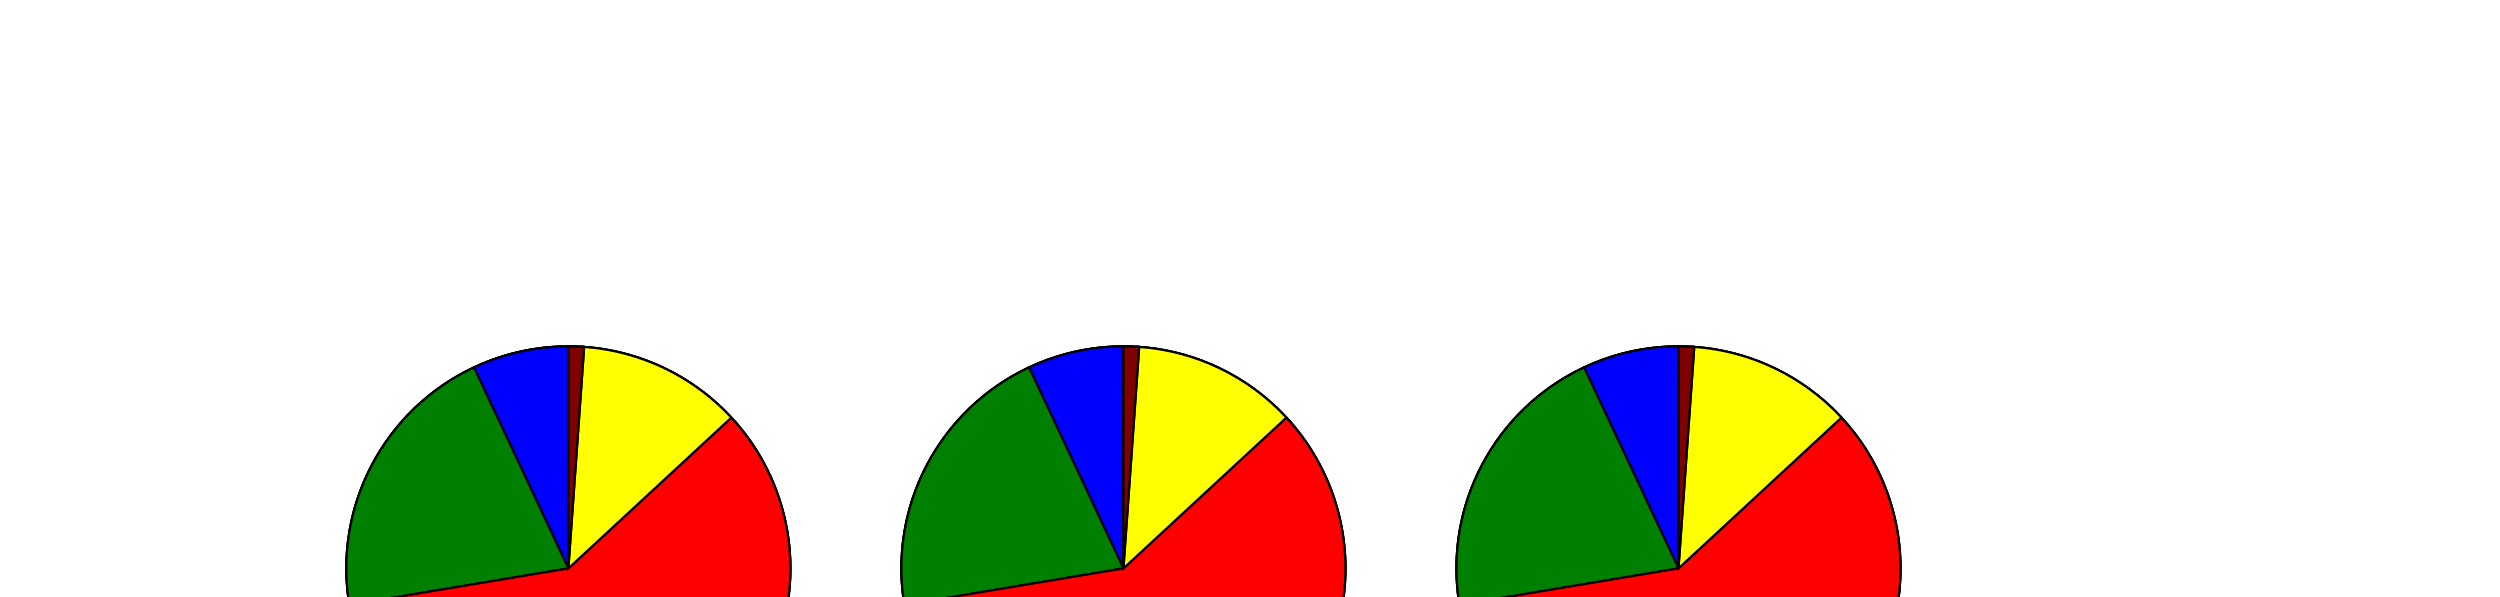
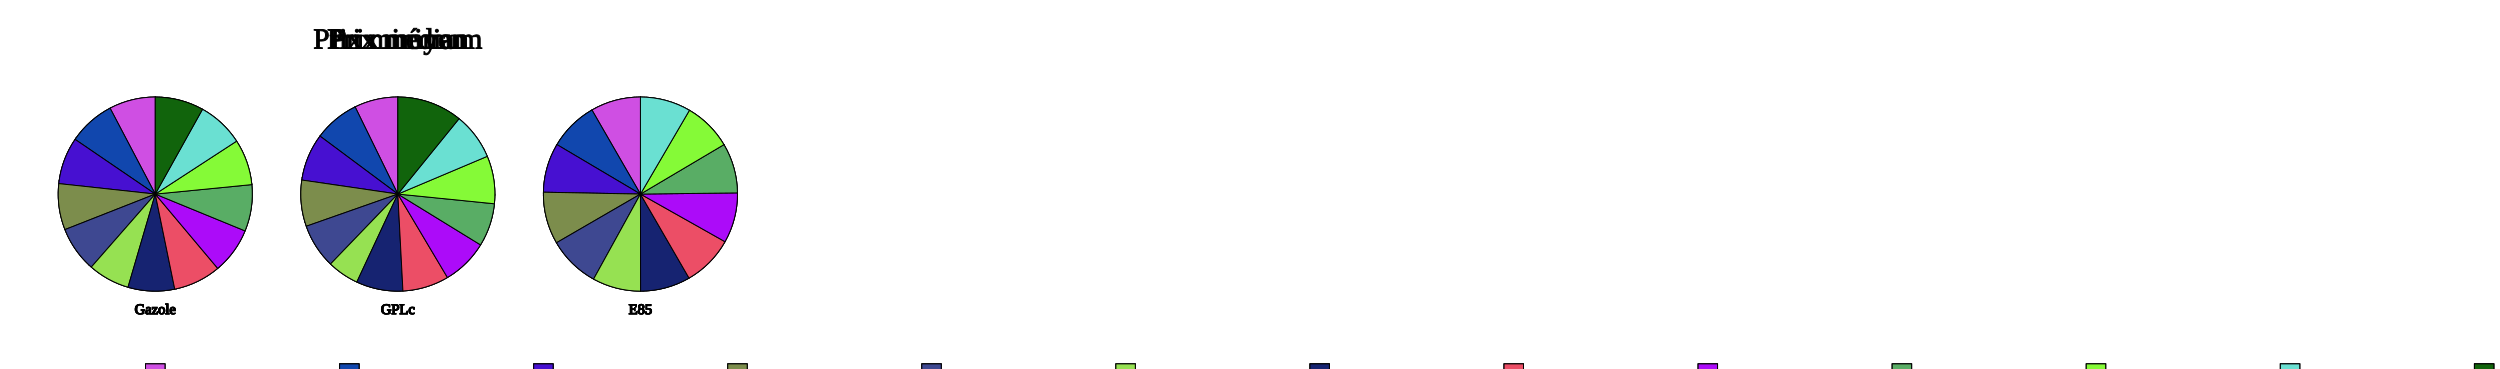
<svg xmlns="http://www.w3.org/2000/svg">
  <g>
-     <path d="M 256.0 156.0 A 100.0 100.0 0 0 0 222.024 161.949 L 256.0 256.0 Z" fill="Blue " stroke="black" transform="rotate(0.0)" />
-     <path d="M 222.024 161.949 A 100.0 100.0 0 0 0 159.088 280.659 L 256.0 256.0 Z" fill=" Green " stroke="black" transform="rotate(0.0)" />
-     <path d="M 159.088 280.659 A 100.0 100.0 0 1 0 339.965 201.688 L 256.0 256.0 Z" fill=" Red " stroke="black" transform="rotate(0.0)" />
-     <path d="M 339.965 201.688 A 100.0 100.0 0 0 0 262.495 156.211 L 256.0 256.0 Z" fill=" Yellow " stroke="black" transform="rotate(0.0)" />
-     <path d="M 262.495 156.211 A 100.0 100.0 0 0 0 256 156.0 L 256.0 256.0 Z" fill=" Maroon " stroke="black" transform="rotate(0.0)" />
-   </g>
-   <g>
-     <path d="M 506.0 156.0 A 100.0 100.0 0 0 0 472.024 161.949 L 506.0 256.0 Z" fill="Blue " stroke="black" transform="rotate(0.0)" />
-     <path d="M 472.024 161.949 A 100.0 100.0 0 0 0 409.088 280.659 L 506.0 256.0 Z" fill=" Green " stroke="black" transform="rotate(0.0)" />
-     <path d="M 409.088 280.659 A 100.0 100.0 0 1 0 589.965 201.688 L 506.0 256.0 Z" fill=" Red " stroke="black" transform="rotate(0.0)" />
-     <path d="M 589.965 201.688 A 100.0 100.0 0 0 0 512.495 156.211 L 506.0 256.0 Z" fill=" Yellow " stroke="black" transform="rotate(0.0)" />
-     <path d="M 512.495 156.211 A 100.0 100.0 0 0 0 506 156.0 L 506.0 256.0 Z" fill=" Maroon " stroke="black" transform="rotate(0.0)" />
-   </g>
-   <g>
-     <path d="M 756.0 156.0 A 100.0 100.0 0 0 0 722.024 161.949 L 756.0 256.0 Z" fill="Blue " stroke="black" transform="rotate(0.0)" />
-     <path d="M 722.024 161.949 A 100.0 100.0 0 0 0 659.088 280.659 L 756.0 256.0 Z" fill=" Green " stroke="black" transform="rotate(0.0)" />
-     <path d="M 659.088 280.659 A 100.0 100.0 0 1 0 839.965 201.688 L 756.0 256.0 Z" fill=" Red " stroke="black" transform="rotate(0.0)" />
-     <path d="M 839.965 201.688 A 100.0 100.0 0 0 0 762.495 156.211 L 756.0 256.0 Z" fill=" Yellow " stroke="black" transform="rotate(0.0)" />
-     <path d="M 762.495 156.211 A 100.0 100.0 0 0 0 756 156.0 L 756.0 256.0 Z" fill=" Maroon " stroke="black" transform="rotate(0.0)" />
-   </g>
-   <g>
-     <path d="M 256.0 156.0 A 100.0 100.0 0 0 0 159.627 282.689 L 256.0 256.0 Z" fill="Blue " stroke="black" transform="rotate(0.0)" />
-     <path d="M 159.627 282.689 A 100.0 100.0 0 0 0 307.441 341.754 L 256.0 256.0 Z" fill=" Green " stroke="black" transform="rotate(0.0)" />
-     <path d="M 307.441 341.754 A 100.0 100.0 0 0 0 324.915 183.538 L 256.0 256.0 Z" fill=" Red " stroke="black" transform="rotate(0.0)" />
-     <path d="M 324.915 183.538 A 100.0 100.0 0 0 0 262.071 156.184 L 256.0 256.0 Z" fill=" Yellow " stroke="black" transform="rotate(0.0)" />
-     <path d="M 262.071 156.184 A 100.0 100.0 0 0 0 256 156.0 L 256.0 256.0 Z" fill=" Maroon " stroke="black" transform="rotate(0.0)" />
-   </g>
-   <g>
-     <path d="M 506.0 156.0 A 100.0 100.0 0 0 0 409.627 282.689 L 506.0 256.0 Z" fill="Blue " stroke="black" transform="rotate(0.0)" />
-     <path d="M 409.627 282.689 A 100.0 100.0 0 0 0 557.441 341.754 L 506.0 256.0 Z" fill=" Green " stroke="black" transform="rotate(0.0)" />
-     <path d="M 557.441 341.754 A 100.0 100.0 0 0 0 574.915 183.538 L 506.0 256.0 Z" fill=" Red " stroke="black" transform="rotate(0.0)" />
-     <path d="M 574.915 183.538 A 100.0 100.0 0 0 0 512.071 156.184 L 506.0 256.0 Z" fill=" Yellow " stroke="black" transform="rotate(0.0)" />
-     <path d="M 512.071 156.184 A 100.0 100.0 0 0 0 506 156.0 L 506.0 256.0 Z" fill=" Maroon " stroke="black" transform="rotate(0.0)" />
-   </g>
-   <g>
-     <path d="M 756.0 156.0 A 100.0 100.0 0 0 0 659.627 282.689 L 756.0 256.0 Z" fill="Blue " stroke="black" transform="rotate(0.0)" />
-     <path d="M 659.627 282.689 A 100.0 100.0 0 0 0 807.441 341.754 L 756.0 256.0 Z" fill=" Green " stroke="black" transform="rotate(0.0)" />
-     <path d="M 807.441 341.754 A 100.0 100.0 0 0 0 824.915 183.538 L 756.0 256.0 Z" fill=" Red " stroke="black" transform="rotate(0.0)" />
-     <path d="M 824.915 183.538 A 100.0 100.0 0 0 0 762.071 156.184 L 756.0 256.0 Z" fill=" Yellow " stroke="black" transform="rotate(0.0)" />
-     <path d="M 762.071 156.184 A 100.0 100.0 0 0 0 756.0 156.0 L 756.0 256.0 Z" fill=" Maroon " stroke="black" transform="rotate(0.0)" />
-   </g>
-   <g>
-     <path d="M 256.0 156.0 A 100.0 100.0 0 0 0 213.475 165.492 L 256.0 256.0 Z" fill="Blue " stroke="black" transform="rotate(0.0)" />
-     <path d="M 213.475 165.492 A 100.0 100.0 0 0 0 157.362 272.449 L 256.0 256.0 Z" fill=" Green " stroke="black" transform="rotate(0.0)" />
-     <path d="M 157.362 272.449 A 100.0 100.0 0 1 0 329.393 188.078 L 256.0 256.0 Z" fill=" Red " stroke="black" transform="rotate(0.0)" />
-     <path d="M 329.393 188.078 A 100.0 100.0 0 0 0 263.105 156.253 L 256.0 256.0 Z" fill=" Yellow " stroke="black" transform="rotate(0.0)" />
-     <path d="M 263.105 156.253 A 100.0 100.0 0 0 0 256 156.0 L 256.0 256.0 Z" fill=" Maroon " stroke="black" transform="rotate(0.0)" />
-   </g>
-   <g>
-     <path d="M 506.0 156.0 A 100.0 100.0 0 0 0 463.475 165.492 L 506.0 256.0 Z" fill="Blue " stroke="black" transform="rotate(0.0)" />
-     <path d="M 463.475 165.492 A 100.0 100.0 0 0 0 407.362 272.449 L 506.0 256.0 Z" fill=" Green " stroke="black" transform="rotate(0.0)" />
-     <path d="M 407.362 272.449 A 100.0 100.0 0 1 0 579.393 188.078 L 506.0 256.0 Z" fill=" Red " stroke="black" transform="rotate(0.0)" />
-     <path d="M 579.393 188.078 A 100.0 100.0 0 0 0 513.105 156.253 L 506.0 256.0 Z" fill=" Yellow " stroke="black" transform="rotate(0.0)" />
-     <path d="M 513.105 156.253 A 100.0 100.0 0 0 0 506 156.0 L 506.0 256.0 Z" fill=" Maroon " stroke="black" transform="rotate(0.0)" />
-   </g>
-   <g>
-     <path d="M 756.0 156.0 A 100.0 100.0 0 0 0 713.475 165.492 L 756.0 256.0 Z" fill="Blue " stroke="black" transform="rotate(0.0)" />
-     <path d="M 713.475 165.492 A 100.0 100.0 0 0 0 657.362 272.449 L 756.0 256.0 Z" fill=" Green " stroke="black" transform="rotate(0.0)" />
-     <path d="M 657.362 272.449 A 100.0 100.0 0 1 0 829.393 188.078 L 756.0 256.0 Z" fill=" Red " stroke="black" transform="rotate(0.0)" />
-     <path d="M 829.393 188.078 A 100.0 100.0 0 0 0 763.105 156.253 L 756.0 256.0 Z" fill=" Yellow " stroke="black" transform="rotate(0.0)" />
-     <path d="M 763.105 156.253 A 100.0 100.0 0 0 0 756.0 156.0 L 756.0 256.0 Z" fill=" Maroon " stroke="black" transform="rotate(0.0)" />
-   </g>
-   <rect x="231.0" y="408.5" height="15.0" width="50.0" fill="20200" stroke="black" transform="rotate(0)" />
-   <rect x="231.0" y="408.5" height="15.0" width="50.0" fill="20200" stroke="black" transform="rotate(0)" />
-   <rect x="481.0" y="408.5" height="15.0" width="50.0" fill="20201" stroke="black" transform="rotate(0)" />
-   <rect x="231.0" y="408.5" height="15.0" width="50.0" fill="20200" stroke="black" transform="rotate(0)" />
-   <rect x="481.0" y="408.5" height="15.0" width="50.0" fill="20201" stroke="black" transform="rotate(0)" />
-   <rect x="731.0" y="408.5" height="15.0" width="50.0" fill="20202" stroke="black" transform="rotate(0)" />
-   <rect x="231.0" y="408.5" height="15.0" width="50.0" fill="20200" stroke="black" transform="rotate(0)" />
-   <rect x="481.0" y="408.5" height="15.0" width="50.0" fill="20201" stroke="black" transform="rotate(0)" />
-   <rect x="731.0" y="408.5" height="15.0" width="50.0" fill="20202" stroke="black" transform="rotate(0)" />
-   <rect x="981.0" y="408.5" height="15.0" width="50.0" fill="20203" stroke="black" transform="rotate(0)" />
-   <rect x="231.0" y="408.5" height="15.0" width="50.0" fill="20200" stroke="black" transform="rotate(0)" />
-   <rect x="481.0" y="408.5" height="15.0" width="50.0" fill="20201" stroke="black" transform="rotate(0)" />
-   <rect x="731.0" y="408.5" height="15.0" width="50.0" fill="20202" stroke="black" transform="rotate(0)" />
-   <rect x="981.0" y="408.5" height="15.0" width="50.0" fill="20203" stroke="black" transform="rotate(0)" />
-   <rect x="1231.0" y="408.5" height="15.0" width="50.0" fill="20204" stroke="black" transform="rotate(0)" />
+     <path d="M 160.0 100.0 A 100.0 100.0 0 0 0 114.291 111.058 L 160.0 200.0 Z" fill="#cf4fe3" stroke="black" transform="rotate(0.0)" />
+     <path d="M 114.291 111.058 A 100.0 100.0 0 0 0 78.516 142.031 L 160.0 200.0 Z" fill="#1147ae" stroke="black" transform="rotate(0.0)" />
+     <path d="M 78.516 142.031 A 100.0 100.0 0 0 0 60.927 186.414 L 160.0 200.0 Z" fill="#4710d1" stroke="black" transform="rotate(0.0)" />
+     <path d="M 60.927 186.414 A 100.0 100.0 0 0 0 65.767 233.467 L 160.0 200.0 Z" fill="#7c8d4c" stroke="black" transform="rotate(0.0)" />
+     <path d="M 65.767 233.467 A 100.0 100.0 0 0 0 92.036 273.355 L 160.0 200.0 Z" fill="#3e4891" stroke="black" transform="rotate(0.0)" />
+     <path d="M 92.036 273.355 A 100.0 100.0 0 0 0 133.782 296.502 L 160.0 200.0 Z" fill="#96e152" stroke="black" transform="rotate(0.0)" />
+     <path d="M 133.782 296.502 A 100.0 100.0 0 0 0 181.701 297.617 L 160.0 200.0 Z" fill="#162371" stroke="black" transform="rotate(0.0)" />
+     <path d="M 181.701 297.617 A 100.0 100.0 0 0 0 225.627 275.452 L 160.0 200.0 Z" fill="#ec4e66" stroke="black" transform="rotate(0.0)" />
+     <path d="M 225.627 275.452 A 100.0 100.0 0 0 0 252.986 236.79 L 160.0 200.0 Z" fill="#ac0bf9" stroke="black" transform="rotate(0.0)" />
+     <path d="M 252.986 236.79 A 100.0 100.0 0 0 0 259.439 189.418 L 160.0 200.0 Z" fill="#59ad65" stroke="black" transform="rotate(0.0)" />
+     <path d="M 259.439 189.418 A 100.0 100.0 0 0 0 243.343 144.737 L 160.0 200.0 Z" fill="#85fa37" stroke="black" transform="rotate(0.0)" />
+     <path d="M 243.343 144.737 A 100.0 100.0 0 0 0 208.465 112.529 L 160.0 200.0 Z" fill="#6ae0d2" stroke="black" transform="rotate(0.0)" />
+     <path d="M 208.465 112.529 A 100.0 100.0 0 0 0 160 100.0 L 160.0 200.0 Z" fill="#11640c" stroke="black" transform="rotate(0.0)" />
+   </g>
+   <g>
+     <path d="M 410.0 100.0 A 100.0 100.0 0 0 0 366.016 110.192 L 410.0 200.0 Z" fill="#cf4fe3" stroke="black" transform="rotate(0.0)" />
+     <path d="M 366.016 110.192 A 100.0 100.0 0 0 0 329.947 140.07 L 410.0 200.0 Z" fill="#1147ae" stroke="black" transform="rotate(0.0)" />
+     <path d="M 329.947 140.07 A 100.0 100.0 0 0 0 311.435 183.119 L 410.0 200.0 Z" fill="#4710d1" stroke="black" transform="rotate(0.0)" />
+     <path d="M 311.435 183.119 A 100.0 100.0 0 0 0 314.232 228.784 L 410.0 200.0 Z" fill="#7c8d4c" stroke="black" transform="rotate(0.0)" />
+     <path d="M 314.232 228.784 A 100.0 100.0 0 0 0 337.743 269.13 L 410.0 200.0 Z" fill="#3e4891" stroke="black" transform="rotate(0.0)" />
+     <path d="M 337.743 269.13 A 100.0 100.0 0 0 0 376.728 294.303 L 410.0 200.0 Z" fill="#96e152" stroke="black" transform="rotate(0.0)" />
+     <path d="M 376.728 294.303 A 100.0 100.0 0 0 0 425.043 298.862 L 410.0 200.0 Z" fill="#162371" stroke="black" transform="rotate(0.0)" />
+     <path d="M 425.043 298.862 A 100.0 100.0 0 0 0 468.437 281.149 L 410.0 200.0 Z" fill="#ec4e66" stroke="black" transform="rotate(0.0)" />
+     <path d="M 468.437 281.149 A 100.0 100.0 0 0 0 499.032 245.534 L 410.0 200.0 Z" fill="#ac0bf9" stroke="black" transform="rotate(0.0)" />
+     <path d="M 499.032 245.534 A 100.0 100.0 0 0 0 510 200.269 L 410.0 200.0 Z" fill="#59ad65" stroke="black" transform="rotate(0.0)" />
+     <path d="M 510 200.269 A 100.0 100.0 0 0 0 498.623 153.675 L 410.0 200.0 Z" fill="#85fa37" stroke="black" transform="rotate(0.0)" />
+     <path d="M 498.623 153.675 A 100.0 100.0 0 0 0 466.682 117.616 L 410.0 200.0 Z" fill="#6ae0d2" stroke="black" transform="rotate(0.0)" />
+     <path d="M 466.682 117.616 A 100.0 100.0 0 0 0 410 100.0 L 410.0 200.0 Z" fill="#11640c" stroke="black" transform="rotate(0.0)" />
+   </g>
+   <g>
+     <path d="M 660.0 100.0 A 100.0 100.0 0 0 0 609.907 113.451 L 660.0 200.0 Z" fill="#cf4fe3" stroke="black" transform="rotate(0.0)" />
+     <path d="M 609.907 113.451 A 100.0 100.0 0 0 0 573.721 149.444 L 660.0 200.0 Z" fill="#1147ae" stroke="black" transform="rotate(0.0)" />
+     <path d="M 573.721 149.444 A 100.0 100.0 0 0 0 560.001 199.553 L 660.0 200.0 Z" fill="#4710d1" stroke="black" transform="rotate(0.0)" />
+     <path d="M 560.001 199.553 A 100.0 100.0 0 0 0 573.424 250.046 L 660.0 200.0 Z" fill="#7c8d4c" stroke="black" transform="rotate(0.0)" />
+     <path d="M 573.424 250.046 A 100.0 100.0 0 0 0 610.387 286.825 L 660.0 200.0 Z" fill="#3e4891" stroke="black" transform="rotate(0.0)" />
+     <path d="M 610.387 286.825 A 100.0 100.0 0 0 0 659.79 300 L 660.0 200.0 Z" fill="#96e152" stroke="black" transform="rotate(0.0)" />
+     <path d="M 659.79 300 A 100.0 100.0 0 0 0 708.968 287.19 L 660.0 200.0 Z" fill="#162371" stroke="black" transform="rotate(0.0)" />
+     <path d="M 708.968 287.19 A 100.0 100.0 0 0 0 746.538 250.111 L 660.0 200.0 Z" fill="#ec4e66" stroke="black" transform="rotate(0.0)" />
+     <path d="M 746.538 250.111 A 100.0 100.0 0 0 0 759.999 200.368 L 660.0 200.0 Z" fill="#ac0bf9" stroke="black" transform="rotate(0.0)" />
+     <path d="M 759.999 200.368 A 100.0 100.0 0 0 0 746.396 149.644 L 660.0 200.0 Z" fill="#59ad65" stroke="black" transform="rotate(0.0)" />
+     <path d="M 746.396 149.644 A 100.0 100.0 0 0 0 711.124 114.056 L 660.0 200.0 Z" fill="#85fa37" stroke="black" transform="rotate(0.0)" />
+     <path d="M 711.124 114.056 A 100.0 100.0 0 0 0 660.0 100.0 L 660.0 200.0 Z" fill="#6ae0d2" stroke="black" transform="rotate(0.0)" />
+   </g>
+   <text x="220.0" y="405.0" font-size="14" text-anchor="middle" fill="black" stroke="black" transform="rotate(0)">Bretagne</text>
+   <text x="420.0" y="405.0" font-size="14" text-anchor="middle" fill="black" stroke="black" transform="rotate(0)">Hauts-de-France</text>
+   <text x="620.0" y="405.0" font-size="14" text-anchor="middle" fill="black" stroke="black" transform="rotate(0)">Centre-Val de Loire</text>
+   <text x="820.0" y="405.0" font-size="14" text-anchor="middle" fill="black" stroke="black" transform="rotate(0)">Pays de la Loire</text>
+   <text x="1020.0" y="405.0" font-size="14" text-anchor="middle" fill="black" stroke="black" transform="rotate(0)">Provence-Alpes-Côte d'Azur</text>
+   <text x="1220.0" y="405.0" font-size="14" text-anchor="middle" fill="black" stroke="black" transform="rotate(0)">Grand Est</text>
+   <text x="1420.0" y="405.0" font-size="14" text-anchor="middle" fill="black" stroke="black" transform="rotate(0)">Bourgogne-Franche-Comté</text>
+   <text x="1620.0" y="405.0" font-size="14" text-anchor="middle" fill="black" stroke="black" transform="rotate(0)">Île-de-France</text>
+   <text x="1820.0" y="405.0" font-size="14" text-anchor="middle" fill="black" stroke="black" transform="rotate(0)">Normandie</text>
+   <text x="2020.0" y="405.0" font-size="14" text-anchor="middle" fill="black" stroke="black" transform="rotate(0)">Auvergne-Rhône-Alpes</text>
+   <text x="2220.0" y="405.0" font-size="14" text-anchor="middle" fill="black" stroke="black" transform="rotate(0)">Nouvelle-Aquitaine</text>
+   <text x="2420.0" y="405.0" font-size="14" text-anchor="middle" fill="black" stroke="black" transform="rotate(0)">Occitanie</text>
+   <text x="2620.0" y="405.0" font-size="14" text-anchor="middle" fill="black" stroke="black" transform="rotate(0)">Corse</text>
+   <rect x="150.0" y="375.0" height="10.0" width="20.0" fill="#cf4fe3" stroke="black" transform="rotate(0)" />
+   <rect x="350.0" y="375.0" height="10.0" width="20.0" fill="#1147ae" stroke="black" transform="rotate(0)" />
+   <rect x="550.0" y="375.0" height="10.0" width="20.0" fill="#4710d1" stroke="black" transform="rotate(0)" />
+   <rect x="750.0" y="375.0" height="10.0" width="20.0" fill="#7c8d4c" stroke="black" transform="rotate(0)" />
+   <rect x="950.0" y="375.0" height="10.0" width="20.0" fill="#3e4891" stroke="black" transform="rotate(0)" />
+   <rect x="1150.0" y="375.0" height="10.0" width="20.0" fill="#96e152" stroke="black" transform="rotate(0)" />
+   <rect x="1350.0" y="375.0" height="10.0" width="20.0" fill="#162371" stroke="black" transform="rotate(0)" />
+   <rect x="1550.0" y="375.0" height="10.0" width="20.0" fill="#ec4e66" stroke="black" transform="rotate(0)" />
+   <rect x="1750.0" y="375.0" height="10.0" width="20.0" fill="#ac0bf9" stroke="black" transform="rotate(0)" />
+   <rect x="1950.0" y="375.0" height="10.0" width="20.0" fill="#59ad65" stroke="black" transform="rotate(0)" />
+   <rect x="2150.0" y="375.0" height="10.0" width="20.0" fill="#85fa37" stroke="black" transform="rotate(0)" />
+   <rect x="2350.0" y="375.0" height="10.0" width="20.0" fill="#6ae0d2" stroke="black" transform="rotate(0)" />
+   <rect x="2550.0" y="375.0" height="10.0" width="20.0" fill="#11640c" stroke="black" transform="rotate(0)" />
+   <text x="160.0" y="323.6" font-size="15" text-anchor="middle" fill="black" stroke="black" transform="rotate(0)">Gazole</text>
+   <text x="410.0" y="323.6" font-size="15" text-anchor="middle" fill="black" stroke="black" transform="rotate(0)">GPLc</text>
+   <text x="660.0" y="323.6" font-size="15" text-anchor="middle" fill="black" stroke="black" transform="rotate(0)">E85</text>
+   <text x="410.0" y="50.0" font-size="30" text-anchor="middle" fill="black" stroke="black" transform="rotate(0)">Prix moyen</text>
+   <g>
+     <path d="M 160.0 100.0 A 100.0 100.0 0 0 0 114.379 111.013 L 160.0 200.0 Z" fill="#cf4fe3" stroke="black" transform="rotate(0.0)" />
+     <path d="M 114.379 111.013 A 100.0 100.0 0 0 0 78.509 142.042 L 160.0 200.0 Z" fill="#1147ae" stroke="black" transform="rotate(0.0)" />
+     <path d="M 78.509 142.042 A 100.0 100.0 0 0 0 60.944 186.295 L 160.0 200.0 Z" fill="#4710d1" stroke="black" transform="rotate(0.0)" />
+     <path d="M 60.944 186.295 A 100.0 100.0 0 0 0 65.6 232.994 L 160.0 200.0 Z" fill="#7c8d4c" stroke="black" transform="rotate(0.0)" />
+     <path d="M 65.6 232.994 A 100.0 100.0 0 0 0 91.832 273.165 L 160.0 200.0 Z" fill="#3e4891" stroke="black" transform="rotate(0.0)" />
+     <path d="M 91.832 273.165 A 100.0 100.0 0 0 0 133.522 296.431 L 160.0 200.0 Z" fill="#96e152" stroke="black" transform="rotate(0.0)" />
+     <path d="M 133.522 296.431 A 100.0 100.0 0 0 0 181.484 297.665 L 160.0 200.0 Z" fill="#162371" stroke="black" transform="rotate(0.0)" />
+     <path d="M 181.484 297.665 A 100.0 100.0 0 0 0 225.218 275.806 L 160.0 200.0 Z" fill="#ec4e66" stroke="black" transform="rotate(0.0)" />
+     <path d="M 225.218 275.806 A 100.0 100.0 0 0 0 252.821 237.205 L 160.0 200.0 Z" fill="#ac0bf9" stroke="black" transform="rotate(0.0)" />
+     <path d="M 252.821 237.205 A 100.0 100.0 0 0 0 259.495 189.958 L 160.0 200.0 Z" fill="#59ad65" stroke="black" transform="rotate(0.0)" />
+     <path d="M 259.495 189.958 A 100.0 100.0 0 0 0 243.677 145.245 L 160.0 200.0 Z" fill="#85fa37" stroke="black" transform="rotate(0.0)" />
+     <path d="M 243.677 145.245 A 100.0 100.0 0 0 0 208.943 112.796 L 160.0 200.0 Z" fill="#6ae0d2" stroke="black" transform="rotate(0.0)" />
+     <path d="M 208.943 112.796 A 100.0 100.0 0 0 0 160 100.0 L 160.0 200.0 Z" fill="#11640c" stroke="black" transform="rotate(0.0)" />
+   </g>
+   <g>
+     <path d="M 410.0 100.0 A 100.0 100.0 0 0 0 365.508 110.443 L 410.0 200.0 Z" fill="#cf4fe3" stroke="black" transform="rotate(0.0)" />
+     <path d="M 365.508 110.443 A 100.0 100.0 0 0 0 330.022 139.971 L 410.0 200.0 Z" fill="#1147ae" stroke="black" transform="rotate(0.0)" />
+     <path d="M 330.022 139.971 A 100.0 100.0 0 0 0 311.497 182.76 L 410.0 200.0 Z" fill="#4710d1" stroke="black" transform="rotate(0.0)" />
+     <path d="M 311.497 182.76 A 100.0 100.0 0 0 0 314.114 228.386 L 410.0 200.0 Z" fill="#7c8d4c" stroke="black" transform="rotate(0.0)" />
+     <path d="M 314.114 228.386 A 100.0 100.0 0 0 0 337.588 268.968 L 410.0 200.0 Z" fill="#3e4891" stroke="black" transform="rotate(0.0)" />
+     <path d="M 337.588 268.968 A 100.0 100.0 0 0 0 376.552 294.24 L 410.0 200.0 Z" fill="#96e152" stroke="black" transform="rotate(0.0)" />
+     <path d="M 376.552 294.24 A 100.0 100.0 0 0 0 423.39 299.099 L 410.0 200.0 Z" fill="#162371" stroke="black" transform="rotate(0.0)" />
+     <path d="M 423.39 299.099 A 100.0 100.0 0 0 0 467.259 281.984 L 410.0 200.0 Z" fill="#ec4e66" stroke="black" transform="rotate(0.0)" />
+     <path d="M 467.259 281.984 A 100.0 100.0 0 0 0 498.432 246.689 L 410.0 200.0 Z" fill="#ac0bf9" stroke="black" transform="rotate(0.0)" />
+     <path d="M 498.432 246.689 A 100.0 100.0 0 0 0 509.992 201.231 L 410.0 200.0 Z" fill="#59ad65" stroke="black" transform="rotate(0.0)" />
+     <path d="M 509.992 201.231 A 100.0 100.0 0 0 0 498.823 154.06 L 410.0 200.0 Z" fill="#85fa37" stroke="black" transform="rotate(0.0)" />
+     <path d="M 498.823 154.06 A 100.0 100.0 0 0 0 467.211 117.982 L 410.0 200.0 Z" fill="#6ae0d2" stroke="black" transform="rotate(0.0)" />
+     <path d="M 467.211 117.982 A 100.0 100.0 0 0 0 410 100.0 L 410.0 200.0 Z" fill="#11640c" stroke="black" transform="rotate(0.0)" />
+   </g>
+   <g>
+     <path d="M 660.0 100.0 A 100.0 100.0 0 0 0 609.129 113.906 L 660.0 200.0 Z" fill="#cf4fe3" stroke="black" transform="rotate(0.0)" />
+     <path d="M 609.129 113.906 A 100.0 100.0 0 0 0 572.985 150.721 L 660.0 200.0 Z" fill="#1147ae" stroke="black" transform="rotate(0.0)" />
+     <path d="M 572.985 150.721 A 100.0 100.0 0 0 0 560.013 201.603 L 660.0 200.0 Z" fill="#4710d1" stroke="black" transform="rotate(0.0)" />
+     <path d="M 560.013 201.603 A 100.0 100.0 0 0 0 574.733 252.245 L 660.0 200.0 Z" fill="#7c8d4c" stroke="black" transform="rotate(0.0)" />
+     <path d="M 574.733 252.245 A 100.0 100.0 0 0 0 613.168 288.356 L 660.0 200.0 Z" fill="#3e4891" stroke="black" transform="rotate(0.0)" />
+     <path d="M 613.168 288.356 A 100.0 100.0 0 0 0 662.849 299.959 L 660.0 200.0 Z" fill="#96e152" stroke="black" transform="rotate(0.0)" />
+     <path d="M 662.849 299.959 A 100.0 100.0 0 0 0 710.769 286.154 L 660.0 200.0 Z" fill="#162371" stroke="black" transform="rotate(0.0)" />
+     <path d="M 710.769 286.154 A 100.0 100.0 0 0 0 747.537 248.346 L 660.0 200.0 Z" fill="#ec4e66" stroke="black" transform="rotate(0.0)" />
+     <path d="M 747.537 248.346 A 100.0 100.0 0 0 0 760 200.059 L 660.0 200.0 Z" fill="#ac0bf9" stroke="black" transform="rotate(0.0)" />
+     <path d="M 760 200.059 A 100.0 100.0 0 0 0 746.124 149.18 L 660.0 200.0 Z" fill="#59ad65" stroke="black" transform="rotate(0.0)" />
+     <path d="M 746.124 149.18 A 100.0 100.0 0 0 0 710.871 113.906 L 660.0 200.0 Z" fill="#85fa37" stroke="black" transform="rotate(0.0)" />
+     <path d="M 710.871 113.906 A 100.0 100.0 0 0 0 660.0 100.0 L 660.0 200.0 Z" fill="#6ae0d2" stroke="black" transform="rotate(0.0)" />
+   </g>
+   <text x="220.0" y="405.0" font-size="14" text-anchor="middle" fill="black" stroke="black" transform="rotate(0)">Bretagne</text>
+   <text x="420.0" y="405.0" font-size="14" text-anchor="middle" fill="black" stroke="black" transform="rotate(0)">Hauts-de-France</text>
+   <text x="620.0" y="405.0" font-size="14" text-anchor="middle" fill="black" stroke="black" transform="rotate(0)">Centre-Val de Loire</text>
+   <text x="820.0" y="405.0" font-size="14" text-anchor="middle" fill="black" stroke="black" transform="rotate(0)">Pays de la Loire</text>
+   <text x="1020.0" y="405.0" font-size="14" text-anchor="middle" fill="black" stroke="black" transform="rotate(0)">Provence-Alpes-Côte d'Azur</text>
+   <text x="1220.0" y="405.0" font-size="14" text-anchor="middle" fill="black" stroke="black" transform="rotate(0)">Grand Est</text>
+   <text x="1420.0" y="405.0" font-size="14" text-anchor="middle" fill="black" stroke="black" transform="rotate(0)">Bourgogne-Franche-Comté</text>
+   <text x="1620.0" y="405.0" font-size="14" text-anchor="middle" fill="black" stroke="black" transform="rotate(0)">Île-de-France</text>
+   <text x="1820.0" y="405.0" font-size="14" text-anchor="middle" fill="black" stroke="black" transform="rotate(0)">Normandie</text>
+   <text x="2020.0" y="405.0" font-size="14" text-anchor="middle" fill="black" stroke="black" transform="rotate(0)">Auvergne-Rhône-Alpes</text>
+   <text x="2220.0" y="405.0" font-size="14" text-anchor="middle" fill="black" stroke="black" transform="rotate(0)">Nouvelle-Aquitaine</text>
+   <text x="2420.0" y="405.0" font-size="14" text-anchor="middle" fill="black" stroke="black" transform="rotate(0)">Occitanie</text>
+   <text x="2620.0" y="405.0" font-size="14" text-anchor="middle" fill="black" stroke="black" transform="rotate(0)">Corse</text>
+   <rect x="150.0" y="375.0" height="10.0" width="20.0" fill="#cf4fe3" stroke="black" transform="rotate(0)" />
+   <rect x="350.0" y="375.0" height="10.0" width="20.0" fill="#1147ae" stroke="black" transform="rotate(0)" />
+   <rect x="550.0" y="375.0" height="10.0" width="20.0" fill="#4710d1" stroke="black" transform="rotate(0)" />
+   <rect x="750.0" y="375.0" height="10.0" width="20.0" fill="#7c8d4c" stroke="black" transform="rotate(0)" />
+   <rect x="950.0" y="375.0" height="10.0" width="20.0" fill="#3e4891" stroke="black" transform="rotate(0)" />
+   <rect x="1150.0" y="375.0" height="10.0" width="20.0" fill="#96e152" stroke="black" transform="rotate(0)" />
+   <rect x="1350.0" y="375.0" height="10.0" width="20.0" fill="#162371" stroke="black" transform="rotate(0)" />
+   <rect x="1550.0" y="375.0" height="10.0" width="20.0" fill="#ec4e66" stroke="black" transform="rotate(0)" />
+   <rect x="1750.0" y="375.0" height="10.0" width="20.0" fill="#ac0bf9" stroke="black" transform="rotate(0)" />
+   <rect x="1950.0" y="375.0" height="10.0" width="20.0" fill="#59ad65" stroke="black" transform="rotate(0)" />
+   <rect x="2150.0" y="375.0" height="10.0" width="20.0" fill="#85fa37" stroke="black" transform="rotate(0)" />
+   <rect x="2350.0" y="375.0" height="10.0" width="20.0" fill="#6ae0d2" stroke="black" transform="rotate(0)" />
+   <rect x="2550.0" y="375.0" height="10.0" width="20.0" fill="#11640c" stroke="black" transform="rotate(0)" />
+   <text x="160.0" y="323.6" font-size="15" text-anchor="middle" fill="black" stroke="black" transform="rotate(0)">Gazole</text>
+   <text x="410.0" y="323.6" font-size="15" text-anchor="middle" fill="black" stroke="black" transform="rotate(0)">GPLc</text>
+   <text x="660.0" y="323.6" font-size="15" text-anchor="middle" fill="black" stroke="black" transform="rotate(0)">E85</text>
+   <text x="410.0" y="50.0" font-size="30" text-anchor="middle" fill="black" stroke="black" transform="rotate(0)">Prix médian</text>
+   <g>
+     <path d="M 160.0 100.0 A 100.0 100.0 0 0 0 113.443 111.499 L 160.0 200.0 Z" fill="#cf4fe3" stroke="black" transform="rotate(0.0)" />
+     <path d="M 113.443 111.499 A 100.0 100.0 0 0 0 77.384 143.657 L 160.0 200.0 Z" fill="#1147ae" stroke="black" transform="rotate(0.0)" />
+     <path d="M 77.384 143.657 A 100.0 100.0 0 0 0 60.583 189.22 L 160.0 200.0 Z" fill="#4710d1" stroke="black" transform="rotate(0.0)" />
+     <path d="M 60.583 189.22 A 100.0 100.0 0 0 0 66.934 236.588 L 160.0 200.0 Z" fill="#7c8d4c" stroke="black" transform="rotate(0.0)" />
+     <path d="M 66.934 236.588 A 100.0 100.0 0 0 0 94.112 275.225 L 160.0 200.0 Z" fill="#3e4891" stroke="black" transform="rotate(0.0)" />
+     <path d="M 94.112 275.225 A 100.0 100.0 0 0 0 131.909 295.973 L 160.0 200.0 Z" fill="#96e152" stroke="black" transform="rotate(0.0)" />
+     <path d="M 131.909 295.973 A 100.0 100.0 0 0 0 180.1 297.959 L 160.0 200.0 Z" fill="#162371" stroke="black" transform="rotate(0.0)" />
+     <path d="M 180.1 297.959 A 100.0 100.0 0 0 0 224.336 276.557 L 160.0 200.0 Z" fill="#ec4e66" stroke="black" transform="rotate(0.0)" />
+     <path d="M 224.336 276.557 A 100.0 100.0 0 0 0 252.516 237.958 L 160.0 200.0 Z" fill="#ac0bf9" stroke="black" transform="rotate(0.0)" />
+     <path d="M 252.516 237.958 A 100.0 100.0 0 0 0 259.522 190.238 L 160.0 200.0 Z" fill="#59ad65" stroke="black" transform="rotate(0.0)" />
+     <path d="M 259.522 190.238 A 100.0 100.0 0 0 0 243.813 145.453 L 160.0 200.0 Z" fill="#85fa37" stroke="black" transform="rotate(0.0)" />
+     <path d="M 243.813 145.453 A 100.0 100.0 0 0 0 208.68 112.649 L 160.0 200.0 Z" fill="#6ae0d2" stroke="black" transform="rotate(0.0)" />
+     <path d="M 208.68 112.649 A 100.0 100.0 0 0 0 160 100.0 L 160.0 200.0 Z" fill="#11640c" stroke="black" transform="rotate(0.0)" />
+   </g>
+   <g>
+     <path d="M 410.0 100.0 A 100.0 100.0 0 0 0 365.979 110.21 L 410.0 200.0 Z" fill="#cf4fe3" stroke="black" transform="rotate(0.0)" />
+     <path d="M 365.979 110.21 A 100.0 100.0 0 0 0 329.784 140.289 L 410.0 200.0 Z" fill="#1147ae" stroke="black" transform="rotate(0.0)" />
+     <path d="M 329.784 140.289 A 100.0 100.0 0 0 0 311.05 185.548 L 410.0 200.0 Z" fill="#4710d1" stroke="black" transform="rotate(0.0)" />
+     <path d="M 311.05 185.548 A 100.0 100.0 0 0 0 315.65 233.136 L 410.0 200.0 Z" fill="#7c8d4c" stroke="black" transform="rotate(0.0)" />
+     <path d="M 315.65 233.136 A 100.0 100.0 0 0 0 340.658 272.054 L 410.0 200.0 Z" fill="#3e4891" stroke="black" transform="rotate(0.0)" />
+     <path d="M 340.658 272.054 A 100.0 100.0 0 0 0 367.74 290.632 L 410.0 200.0 Z" fill="#96e152" stroke="black" transform="rotate(0.0)" />
+     <path d="M 367.74 290.632 A 100.0 100.0 0 0 0 415.249 299.862 L 410.0 200.0 Z" fill="#162371" stroke="black" transform="rotate(0.0)" />
+     <path d="M 415.249 299.862 A 100.0 100.0 0 0 0 461.103 285.956 L 410.0 200.0 Z" fill="#ec4e66" stroke="black" transform="rotate(0.0)" />
+     <path d="M 461.103 285.956 A 100.0 100.0 0 0 0 495.195 252.362 L 410.0 200.0 Z" fill="#ac0bf9" stroke="black" transform="rotate(0.0)" />
+     <path d="M 495.195 252.362 A 100.0 100.0 0 0 0 509.498 210.004 L 410.0 200.0 Z" fill="#59ad65" stroke="black" transform="rotate(0.0)" />
+     <path d="M 509.498 210.004 A 100.0 100.0 0 0 0 502.121 161.094 L 410.0 200.0 Z" fill="#85fa37" stroke="black" transform="rotate(0.0)" />
+     <path d="M 502.121 161.094 A 100.0 100.0 0 0 0 473.021 122.357 L 410.0 200.0 Z" fill="#6ae0d2" stroke="black" transform="rotate(0.0)" />
+     <path d="M 473.021 122.357 A 100.0 100.0 0 0 0 410 100.0 L 410.0 200.0 Z" fill="#11640c" stroke="black" transform="rotate(0.0)" />
+   </g>
+   <g>
+     <path d="M 660.0 100.0 A 100.0 100.0 0 0 0 610.028 113.381 L 660.0 200.0 Z" fill="#cf4fe3" stroke="black" transform="rotate(0.0)" />
+     <path d="M 610.028 113.381 A 100.0 100.0 0 0 0 573.959 149.04 L 660.0 200.0 Z" fill="#1147ae" stroke="black" transform="rotate(0.0)" />
+     <path d="M 573.959 149.04 A 100.0 100.0 0 0 0 560.019 198.071 L 660.0 200.0 Z" fill="#4710d1" stroke="black" transform="rotate(0.0)" />
+     <path d="M 560.019 198.071 A 100.0 100.0 0 0 0 573.496 250.17 L 660.0 200.0 Z" fill="#7c8d4c" stroke="black" transform="rotate(0.0)" />
+     <path d="M 573.496 250.17 A 100.0 100.0 0 0 0 611.738 287.583 L 660.0 200.0 Z" fill="#3e4891" stroke="black" transform="rotate(0.0)" />
+     <path d="M 611.738 287.583 A 100.0 100.0 0 0 0 660.196 300 L 660.0 200.0 Z" fill="#96e152" stroke="black" transform="rotate(0.0)" />
+     <path d="M 660.196 300 A 100.0 100.0 0 0 0 710.085 286.553 L 660.0 200.0 Z" fill="#162371" stroke="black" transform="rotate(0.0)" />
+     <path d="M 710.085 286.553 A 100.0 100.0 0 0 0 747.121 249.091 L 660.0 200.0 Z" fill="#ec4e66" stroke="black" transform="rotate(0.0)" />
+     <path d="M 747.121 249.091 A 100.0 100.0 0 0 0 759.993 198.79 L 660.0 200.0 Z" fill="#ac0bf9" stroke="black" transform="rotate(0.0)" />
+     <path d="M 759.993 198.79 A 100.0 100.0 0 0 0 746.041 149.04 L 660.0 200.0 Z" fill="#59ad65" stroke="black" transform="rotate(0.0)" />
+     <path d="M 746.041 149.04 A 100.0 100.0 0 0 0 710.481 113.677 L 660.0 200.0 Z" fill="#85fa37" stroke="black" transform="rotate(0.0)" />
+     <path d="M 710.481 113.677 A 100.0 100.0 0 0 0 660.0 100.0 L 660.0 200.0 Z" fill="#6ae0d2" stroke="black" transform="rotate(0.0)" />
+   </g>
+   <text x="220.0" y="405.0" font-size="14" text-anchor="middle" fill="black" stroke="black" transform="rotate(0)">Bretagne</text>
+   <text x="420.0" y="405.0" font-size="14" text-anchor="middle" fill="black" stroke="black" transform="rotate(0)">Hauts-de-France</text>
+   <text x="620.0" y="405.0" font-size="14" text-anchor="middle" fill="black" stroke="black" transform="rotate(0)">Centre-Val de Loire</text>
+   <text x="820.0" y="405.0" font-size="14" text-anchor="middle" fill="black" stroke="black" transform="rotate(0)">Pays de la Loire</text>
+   <text x="1020.0" y="405.0" font-size="14" text-anchor="middle" fill="black" stroke="black" transform="rotate(0)">Provence-Alpes-Côte d'Azur</text>
+   <text x="1220.0" y="405.0" font-size="14" text-anchor="middle" fill="black" stroke="black" transform="rotate(0)">Grand Est</text>
+   <text x="1420.0" y="405.0" font-size="14" text-anchor="middle" fill="black" stroke="black" transform="rotate(0)">Bourgogne-Franche-Comté</text>
+   <text x="1620.0" y="405.0" font-size="14" text-anchor="middle" fill="black" stroke="black" transform="rotate(0)">Île-de-France</text>
+   <text x="1820.0" y="405.0" font-size="14" text-anchor="middle" fill="black" stroke="black" transform="rotate(0)">Normandie</text>
+   <text x="2020.0" y="405.0" font-size="14" text-anchor="middle" fill="black" stroke="black" transform="rotate(0)">Auvergne-Rhône-Alpes</text>
+   <text x="2220.0" y="405.0" font-size="14" text-anchor="middle" fill="black" stroke="black" transform="rotate(0)">Nouvelle-Aquitaine</text>
+   <text x="2420.0" y="405.0" font-size="14" text-anchor="middle" fill="black" stroke="black" transform="rotate(0)">Occitanie</text>
+   <text x="2620.0" y="405.0" font-size="14" text-anchor="middle" fill="black" stroke="black" transform="rotate(0)">Corse</text>
+   <rect x="150.0" y="375.0" height="10.0" width="20.0" fill="#cf4fe3" stroke="black" transform="rotate(0)" />
+   <rect x="350.0" y="375.0" height="10.0" width="20.0" fill="#1147ae" stroke="black" transform="rotate(0)" />
+   <rect x="550.0" y="375.0" height="10.0" width="20.0" fill="#4710d1" stroke="black" transform="rotate(0)" />
+   <rect x="750.0" y="375.0" height="10.0" width="20.0" fill="#7c8d4c" stroke="black" transform="rotate(0)" />
+   <rect x="950.0" y="375.0" height="10.0" width="20.0" fill="#3e4891" stroke="black" transform="rotate(0)" />
+   <rect x="1150.0" y="375.0" height="10.0" width="20.0" fill="#96e152" stroke="black" transform="rotate(0)" />
+   <rect x="1350.0" y="375.0" height="10.0" width="20.0" fill="#162371" stroke="black" transform="rotate(0)" />
+   <rect x="1550.0" y="375.0" height="10.0" width="20.0" fill="#ec4e66" stroke="black" transform="rotate(0)" />
+   <rect x="1750.0" y="375.0" height="10.0" width="20.0" fill="#ac0bf9" stroke="black" transform="rotate(0)" />
+   <rect x="1950.0" y="375.0" height="10.0" width="20.0" fill="#59ad65" stroke="black" transform="rotate(0)" />
+   <rect x="2150.0" y="375.0" height="10.0" width="20.0" fill="#85fa37" stroke="black" transform="rotate(0)" />
+   <rect x="2350.0" y="375.0" height="10.0" width="20.0" fill="#6ae0d2" stroke="black" transform="rotate(0)" />
+   <rect x="2550.0" y="375.0" height="10.0" width="20.0" fill="#11640c" stroke="black" transform="rotate(0)" />
+   <text x="160.0" y="323.6" font-size="15" text-anchor="middle" fill="black" stroke="black" transform="rotate(0)">Gazole</text>
+   <text x="410.0" y="323.6" font-size="15" text-anchor="middle" fill="black" stroke="black" transform="rotate(0)">GPLc</text>
+   <text x="660.0" y="323.6" font-size="15" text-anchor="middle" fill="black" stroke="black" transform="rotate(0)">E85</text>
+   <text x="410.0" y="50.0" font-size="30" text-anchor="middle" fill="black" stroke="black" transform="rotate(0)">Prix minimum</text>
</svg>
